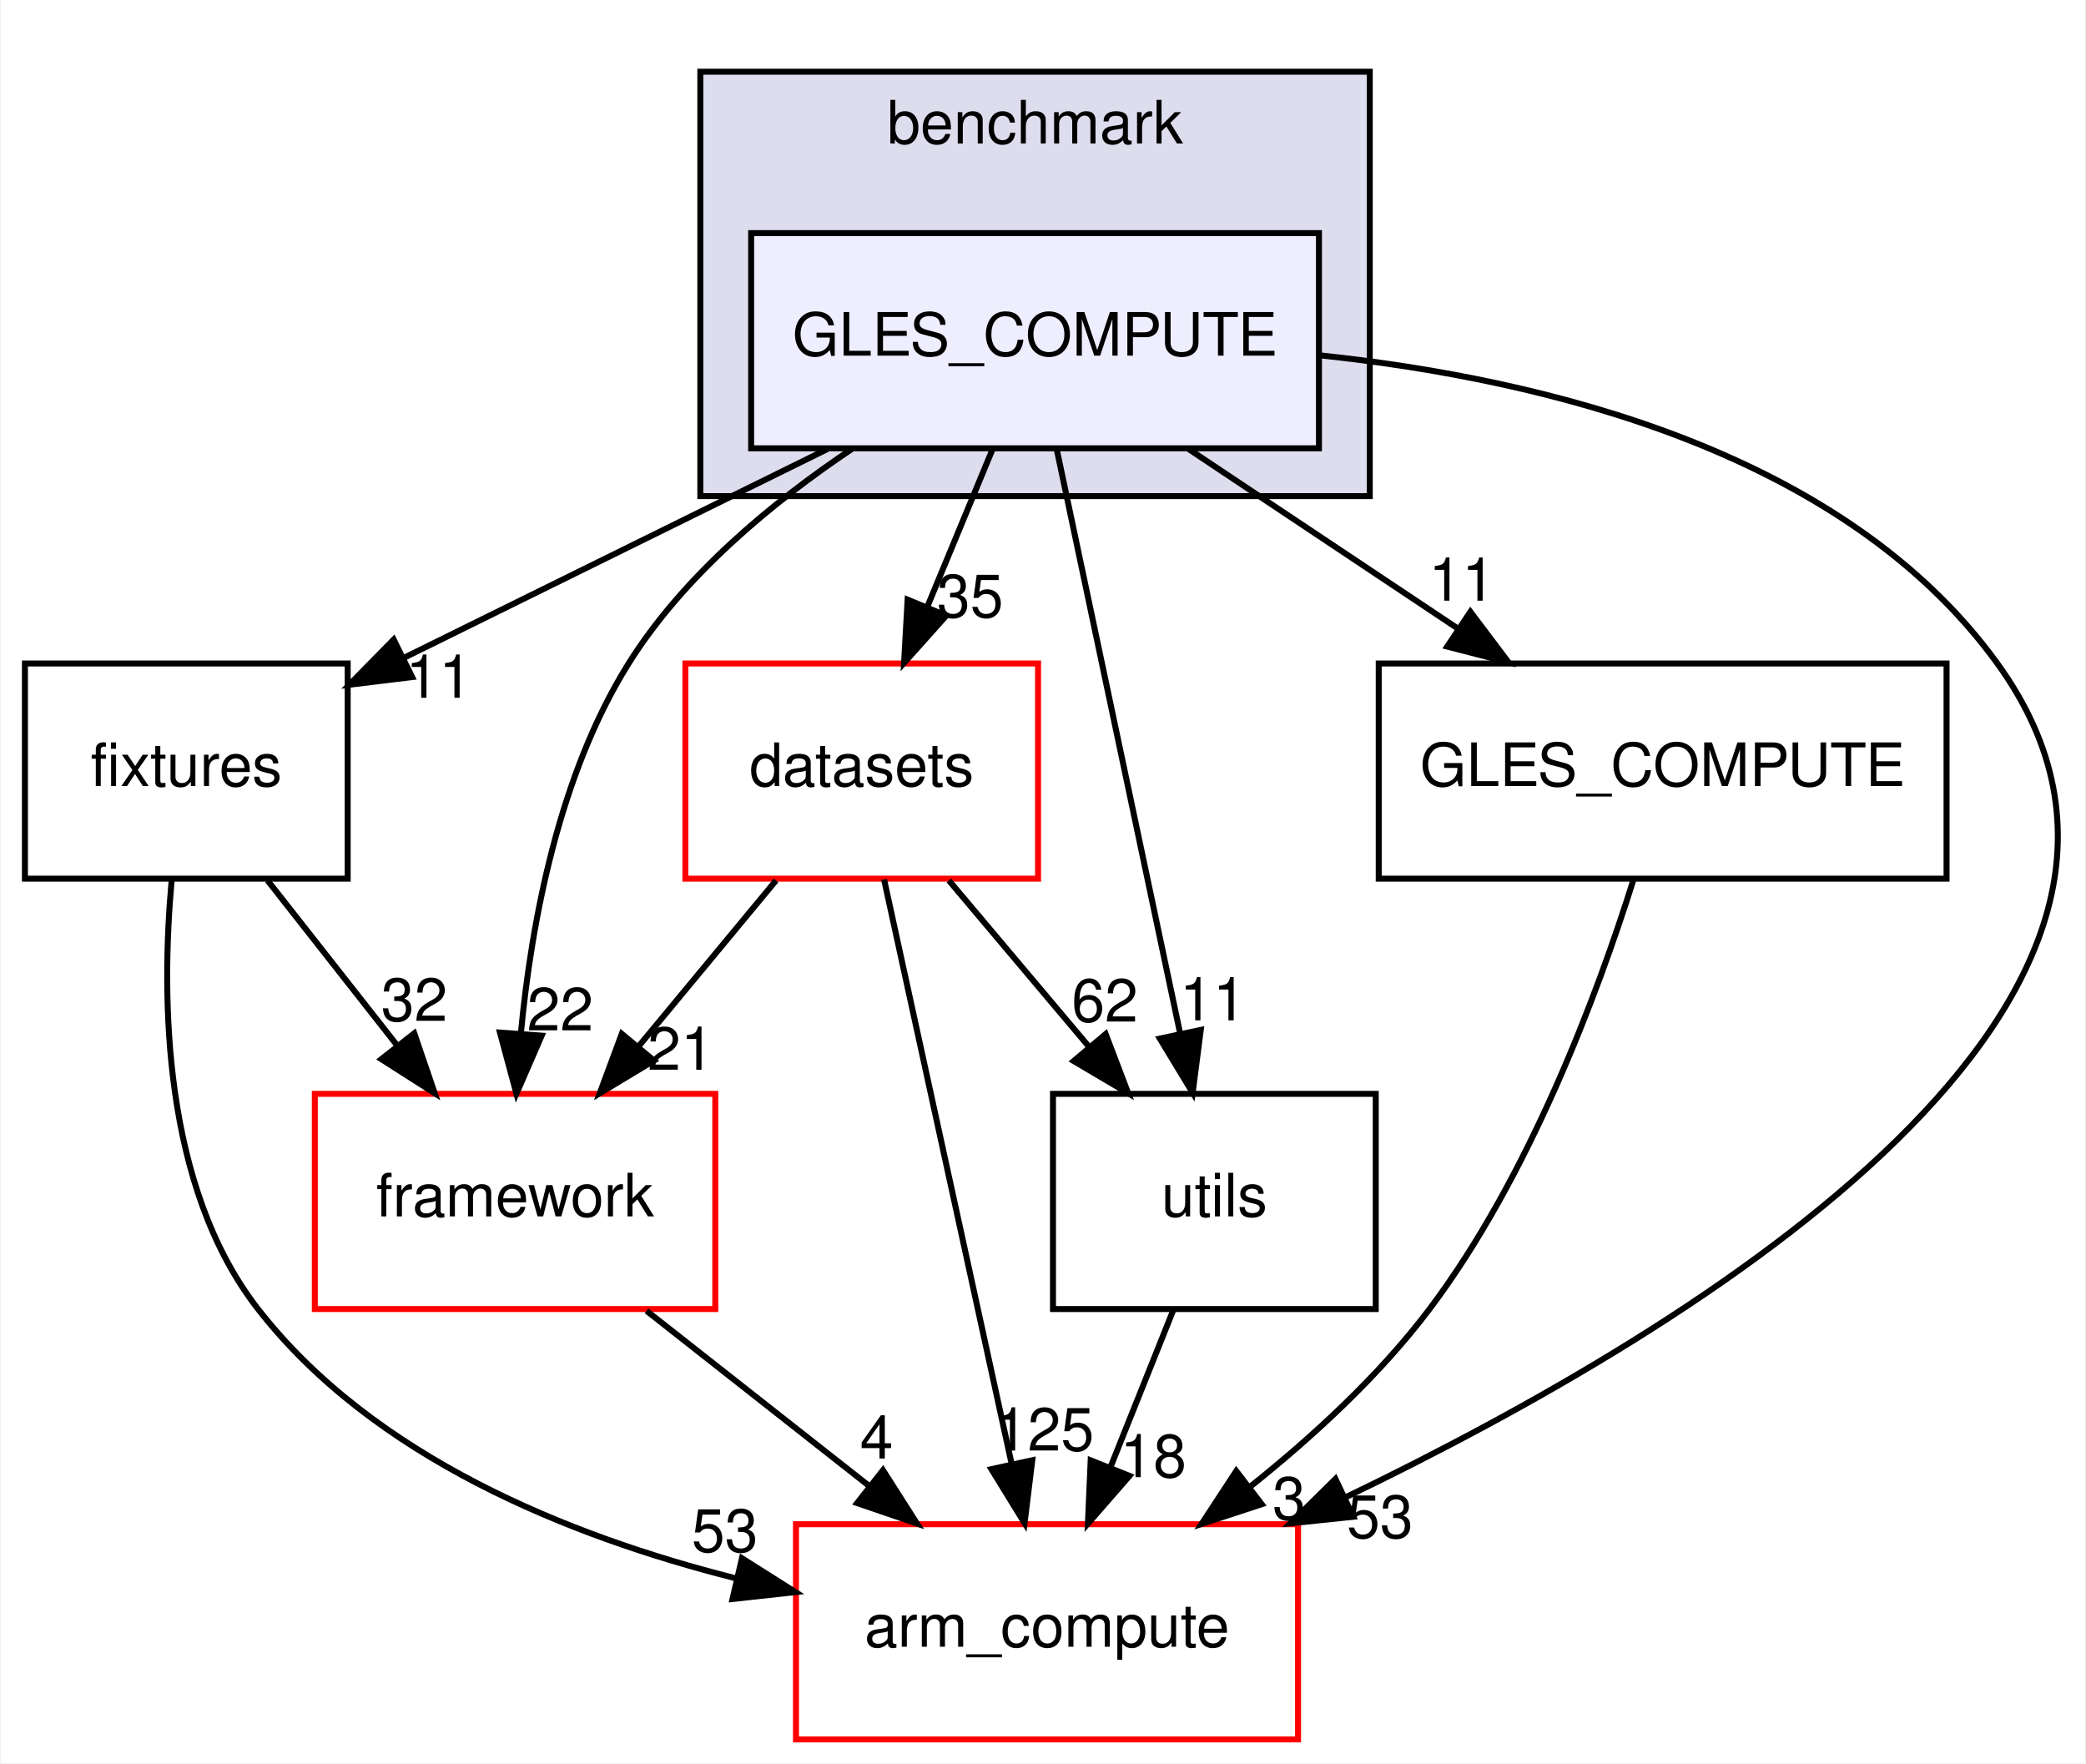
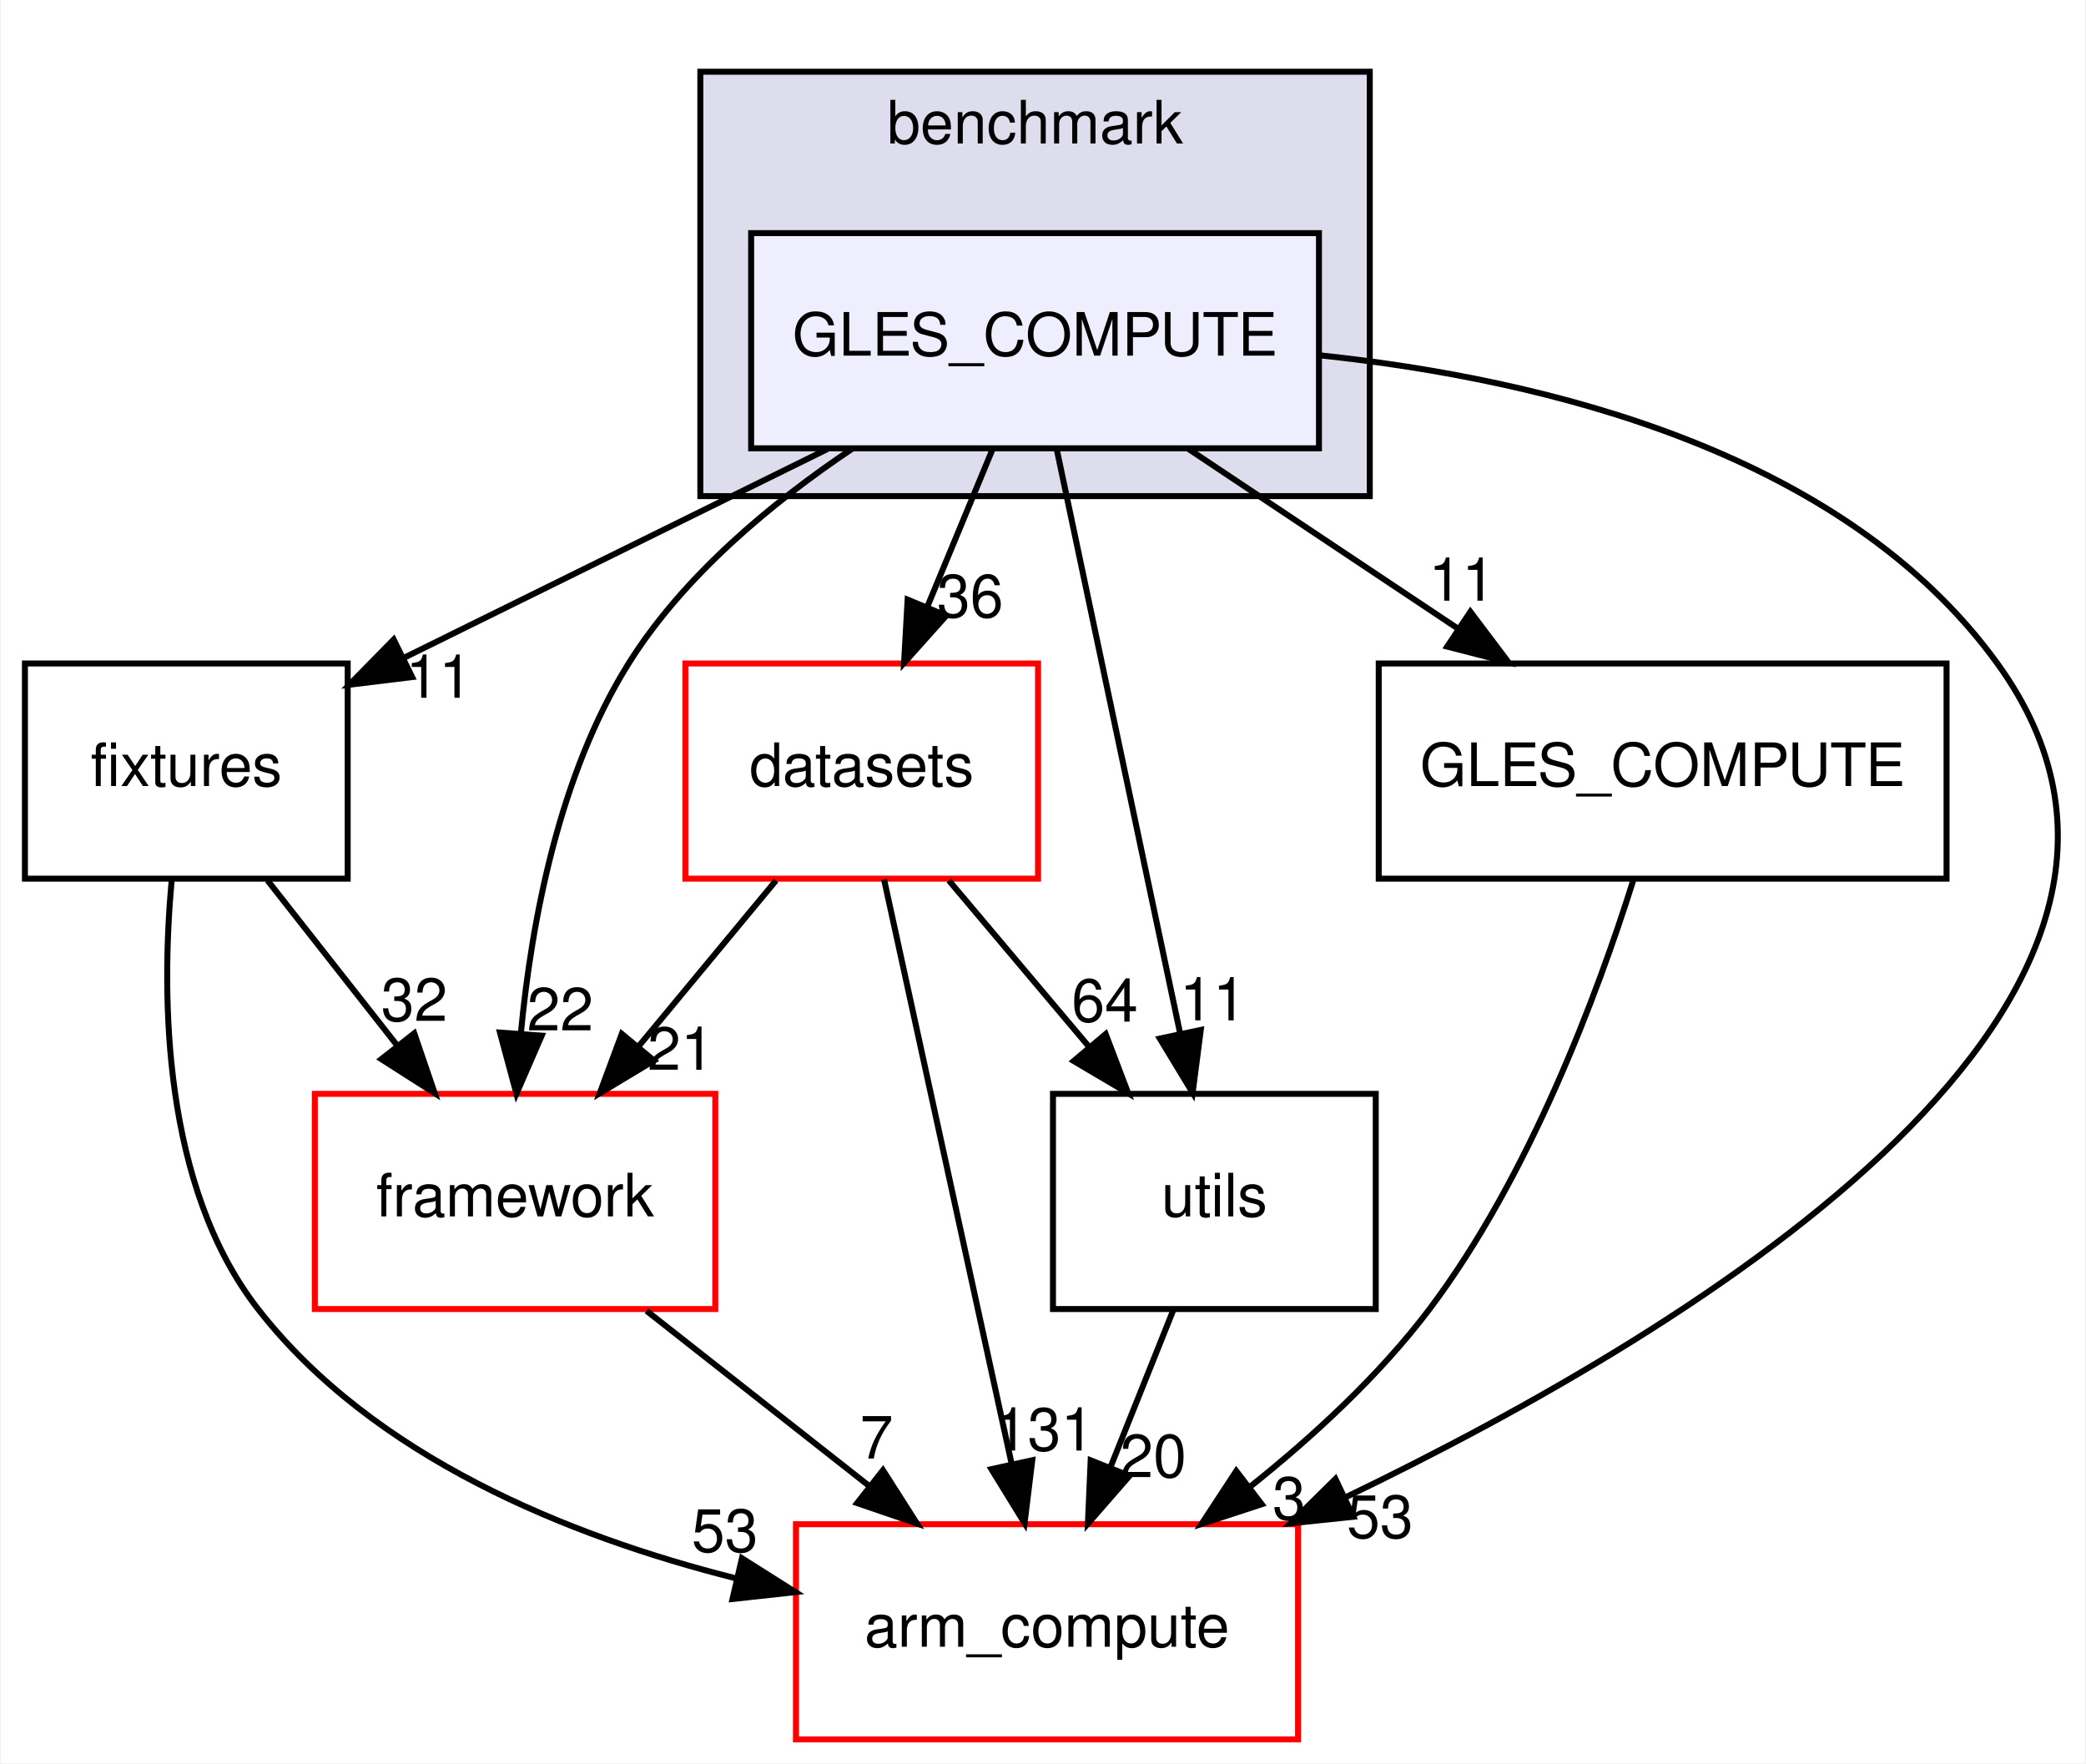
<svg xmlns="http://www.w3.org/2000/svg" xmlns:xlink="http://www.w3.org/1999/xlink" width="349pt" height="295pt" viewBox="0.00 0.00 348.66 295.00">
  <g id="graph0" class="graph" transform="scale(1 1) rotate(0) translate(4 291)">
    <polygon fill="white" stroke="none" points="-4,4 -4,-291 344.659,-291 344.659,4 -4,4" />
    <g id="clust1" class="cluster">
      <g id="a_clust1">
        <a xlink:href="dir_4f2df8950dc650bf7cf9176fae02facc.xhtml" target="_top" xlink:title="benchmark">
          <polygon fill="#ddddee" stroke="black" points="113,-208 113,-279 225,-279 225,-208 113,-208" />
          <text text-anchor="middle" x="169" y="-267" font-family="Helvetica,sans-Serif" font-size="10.00">benchmark</text>
        </a>
      </g>
    </g>
    <g id="node1" class="node">
      <g id="a_node1">
        <a xlink:href="dir_184f72a532a521c8d66e76d860c2010a.xhtml" target="_top" xlink:title="GLES_COMPUTE">
          <polygon fill="#eeeeff" stroke="black" points="216.5,-252 121.5,-252 121.5,-216 216.5,-216 216.5,-252" />
          <text text-anchor="middle" x="169" y="-231.5" font-family="Helvetica,sans-Serif" font-size="10.00">GLES_COMPUTE</text>
        </a>
      </g>
    </g>
    <g id="node2" class="node">
      <g id="a_node2">
        <a xlink:href="dir_2c6de6ea34a07f1d39b21bbdca535ee0.xhtml" target="_top" xlink:title="fixtures">
          <polygon fill="none" stroke="black" points="54,-180 0,-180 0,-144 54,-144 54,-180" />
          <text text-anchor="middle" x="27" y="-159.5" font-family="Helvetica,sans-Serif" font-size="10.00">fixtures</text>
        </a>
      </g>
    </g>
    <g id="edge9" class="edge">
      <path fill="none" stroke="black" d="M134.263,-215.876C112.806,-205.299 85.309,-191.744 63.528,-181.007" />
      <polygon fill="black" stroke="black" points="64.788,-177.726 54.271,-176.444 61.693,-184.005 64.788,-177.726" />
      <g id="a_edge9-headlabel">
-         <a xlink:href="dir_000050_000055.xhtml" target="_top" xlink:title="11">
+         <a xlink:href="dir_000052_000057.xhtml" target="_top" xlink:title="11">
          <text text-anchor="middle" x="69.268" y="-174.269" font-family="Helvetica,sans-Serif" font-size="10.00">11</text>
        </a>
      </g>
    </g>
    <g id="node3" class="node">
      <g id="a_node3">
        <a xlink:href="dir_cbdb8362360e11eafe2fa3bc74cf0ffd.xhtml" target="_top" xlink:title="utils">
          <polygon fill="none" stroke="black" points="226,-108 172,-108 172,-72 226,-72 226,-108" />
          <text text-anchor="middle" x="199" y="-87.5" font-family="Helvetica,sans-Serif" font-size="10.00">utils</text>
        </a>
      </g>
    </g>
    <g id="edge10" class="edge">
      <path fill="none" stroke="black" d="M172.619,-215.871C177.754,-191.564 187.207,-146.819 193.293,-118.013" />
      <polygon fill="black" stroke="black" points="196.726,-118.697 195.368,-108.189 189.877,-117.25 196.726,-118.697" />
      <g id="a_edge10-headlabel">
-         <a xlink:href="dir_000050_000021.xhtml" target="_top" xlink:title="11">
+         <a xlink:href="dir_000052_000023.xhtml" target="_top" xlink:title="11">
          <text text-anchor="middle" x="198.761" y="-120.301" font-family="Helvetica,sans-Serif" font-size="10.00">11</text>
        </a>
      </g>
    </g>
    <g id="node4" class="node">
      <g id="a_node4">
        <a xlink:href="dir_9e71e2da941d3cafc4d98a9f6ae3de4f.xhtml" target="_top" xlink:title="framework">
          <polygon fill="white" stroke="red" points="115.5,-108 48.5,-108 48.5,-72 115.5,-72 115.5,-108" />
          <text text-anchor="middle" x="82" y="-87.5" font-family="Helvetica,sans-Serif" font-size="10.00">framework</text>
        </a>
      </g>
    </g>
    <g id="edge11" class="edge">
      <path fill="none" stroke="black" d="M138.501,-215.987C125.042,-206.977 110.216,-194.715 101,-180 89.363,-161.419 84.759,-136.832 82.983,-118.209" />
      <polygon fill="black" stroke="black" points="86.458,-117.74 82.232,-108.024 79.477,-118.254 86.458,-117.74" />
      <g id="a_edge11-headlabel">
-         <a xlink:href="dir_000050_000020.xhtml" target="_top" xlink:title="22">
+         <a xlink:href="dir_000052_000022.xhtml" target="_top" xlink:title="22">
          <text text-anchor="middle" x="89.554" y="-118.616" font-family="Helvetica,sans-Serif" font-size="10.00">22</text>
        </a>
      </g>
    </g>
    <g id="node5" class="node">
      <g id="a_node5">
        <a xlink:href="dir_7365e77196b52ca311bb83f181e59b8c.xhtml" target="_top" xlink:title="GLES_COMPUTE">
          <polygon fill="none" stroke="black" points="321.5,-180 226.5,-180 226.5,-144 321.5,-144 321.5,-180" />
          <text text-anchor="middle" x="274" y="-159.5" font-family="Helvetica,sans-Serif" font-size="10.00">GLES_COMPUTE</text>
        </a>
      </g>
    </g>
    <g id="edge12" class="edge">
      <path fill="none" stroke="black" d="M194.686,-215.876C208.288,-206.808 225.172,-195.552 239.861,-185.759" />
      <polygon fill="black" stroke="black" points="241.836,-188.649 248.215,-180.19 237.953,-182.825 241.836,-188.649" />
      <g id="a_edge12-headlabel">
-         <a xlink:href="dir_000050_000058.xhtml" target="_top" xlink:title="11">
+         <a xlink:href="dir_000052_000060.xhtml" target="_top" xlink:title="11">
          <text text-anchor="middle" x="240.42" y="-190.505" font-family="Helvetica,sans-Serif" font-size="10.00">11</text>
        </a>
      </g>
    </g>
    <g id="node6" class="node">
      <g id="a_node6">
        <a xlink:href="dir_214608ef36d61442cb2b0c1c4e9a7def.xhtml" target="_top" xlink:title="arm_compute">
          <polygon fill="white" stroke="red" points="213,-36 129,-36 129,-0 213,-0 213,-36" />
          <text text-anchor="middle" x="171" y="-15.5" font-family="Helvetica,sans-Serif" font-size="10.00">arm_compute</text>
        </a>
      </g>
    </g>
    <g id="edge13" class="edge">
      <path fill="none" stroke="black" d="M216.775,-231.54C254.31,-227.567 304.383,-215.403 330,-180 370.305,-124.299 281.187,-69.51 220.769,-40.419" />
      <polygon fill="black" stroke="black" points="222.25,-37.248 211.712,-36.146 219.262,-43.579 222.25,-37.248" />
      <g id="a_edge13-headlabel">
-         <a xlink:href="dir_000050_000000.xhtml" target="_top" xlink:title="53">
+         <a xlink:href="dir_000052_000000.xhtml" target="_top" xlink:title="53">
          <text text-anchor="middle" x="226.712" y="-33.714" font-family="Helvetica,sans-Serif" font-size="10.00">53</text>
        </a>
      </g>
    </g>
    <g id="node7" class="node">
      <g id="a_node7">
        <a xlink:href="dir_e13277e8d7d14f3f15e64267bfca6477.xhtml" target="_top" xlink:title="datasets">
          <polygon fill="white" stroke="red" points="169.5,-180 110.5,-180 110.5,-144 169.5,-144 169.5,-180" />
          <text text-anchor="middle" x="140" y="-159.5" font-family="Helvetica,sans-Serif" font-size="10.00">datasets</text>
        </a>
      </g>
    </g>
    <g id="edge14" class="edge">
      <path fill="none" stroke="black" d="M161.831,-215.697C158.565,-207.813 154.626,-198.304 150.998,-189.546" />
      <polygon fill="black" stroke="black" points="154.147,-188.003 147.086,-180.104 147.68,-190.683 154.147,-188.003" />
      <g id="a_edge14-headlabel">
-         <a xlink:href="dir_000050_000060.xhtml" target="_top" xlink:title="35">
-           <text text-anchor="middle" x="158.146" y="-187.738" font-family="Helvetica,sans-Serif" font-size="10.00">35</text>
+         <a xlink:href="dir_000052_000062.xhtml" target="_top" xlink:title="36">
+           <text text-anchor="middle" x="158.146" y="-187.738" font-family="Helvetica,sans-Serif" font-size="10.00">36</text>
        </a>
      </g>
    </g>
    <g id="edge1" class="edge">
      <path fill="none" stroke="black" d="M40.596,-143.697C47.123,-135.389 55.068,-125.277 62.247,-116.141" />
      <polygon fill="black" stroke="black" points="65.135,-118.13 68.561,-108.104 59.63,-113.805 65.135,-118.13" />
      <g id="a_edge1-headlabel">
-         <a xlink:href="dir_000055_000020.xhtml" target="_top" xlink:title="32">
+         <a xlink:href="dir_000057_000022.xhtml" target="_top" xlink:title="32">
          <text text-anchor="middle" x="65.147" y="-120.211" font-family="Helvetica,sans-Serif" font-size="10.00">32</text>
        </a>
      </g>
    </g>
    <g id="edge2" class="edge">
      <path fill="none" stroke="black" d="M24.543,-143.658C22.772,-124.16 23.005,-92.545 39,-72 58.253,-47.27 90.859,-34.034 118.846,-26.973" />
      <polygon fill="black" stroke="black" points="119.962,-30.308 128.915,-24.642 118.383,-23.488 119.962,-30.308" />
      <g id="a_edge2-headlabel">
-         <a xlink:href="dir_000055_000000.xhtml" target="_top" xlink:title="53">
+         <a xlink:href="dir_000057_000000.xhtml" target="_top" xlink:title="53">
          <text text-anchor="middle" x="117.101" y="-31.384" font-family="Helvetica,sans-Serif" font-size="10.00">53</text>
        </a>
      </g>
    </g>
    <g id="edge3" class="edge">
      <path fill="none" stroke="black" d="M192.079,-71.697C188.925,-63.813 185.122,-54.304 181.619,-45.546" />
      <polygon fill="black" stroke="black" points="184.805,-44.089 177.842,-36.104 178.306,-46.689 184.805,-44.089" />
      <g id="a_edge3-headlabel">
-         <a xlink:href="dir_000021_000000.xhtml" target="_top" xlink:title="18">
-           <text text-anchor="middle" x="188.777" y="-43.872" font-family="Helvetica,sans-Serif" font-size="10.00">18</text>
+         <a xlink:href="dir_000023_000000.xhtml" target="_top" xlink:title="20">
+           <text text-anchor="middle" x="188.777" y="-43.872" font-family="Helvetica,sans-Serif" font-size="10.00">20</text>
        </a>
      </g>
    </g>
    <g id="edge4" class="edge">
      <path fill="none" stroke="black" d="M104,-71.697C115.209,-62.881 129.002,-52.032 141.154,-42.474" />
      <polygon fill="black" stroke="black" points="143.557,-45.038 149.253,-36.104 139.229,-39.535 143.557,-45.038" />
      <g id="a_edge4-headlabel">
-         <a xlink:href="dir_000020_000000.xhtml" target="_top" xlink:title="4">
-           <text text-anchor="middle" x="142.487" y="-46.991" font-family="Helvetica,sans-Serif" font-size="10.00">4</text>
+         <a xlink:href="dir_000022_000000.xhtml" target="_top" xlink:title="7">
+           <text text-anchor="middle" x="142.487" y="-46.991" font-family="Helvetica,sans-Serif" font-size="10.00">7</text>
        </a>
      </g>
    </g>
    <g id="edge5" class="edge">
      <path fill="none" stroke="black" d="M269.072,-143.682C263.115,-124.773 251.758,-94.225 235,-72 226.625,-60.893 215.48,-50.634 204.839,-42.16" />
      <polygon fill="black" stroke="black" points="206.921,-39.347 196.855,-36.044 202.664,-44.904 206.921,-39.347" />
      <g id="a_edge5-headlabel">
-         <a xlink:href="dir_000058_000000.xhtml" target="_top" xlink:title="3">
+         <a xlink:href="dir_000060_000000.xhtml" target="_top" xlink:title="3">
          <text text-anchor="middle" x="211.502" y="-36.779" font-family="Helvetica,sans-Serif" font-size="10.00">3</text>
        </a>
      </g>
    </g>
    <g id="edge6" class="edge">
      <path fill="none" stroke="black" d="M154.584,-143.697C161.658,-135.305 170.283,-125.07 178.045,-115.861" />
      <polygon fill="black" stroke="black" points="180.815,-118.006 184.583,-108.104 175.463,-113.495 180.815,-118.006" />
      <g id="a_edge6-headlabel">
-         <a xlink:href="dir_000060_000021.xhtml" target="_top" xlink:title="62">
-           <text text-anchor="middle" x="180.669" y="-120.085" font-family="Helvetica,sans-Serif" font-size="10.00">62</text>
+         <a xlink:href="dir_000062_000023.xhtml" target="_top" xlink:title="64">
+           <text text-anchor="middle" x="180.669" y="-120.085" font-family="Helvetica,sans-Serif" font-size="10.00">64</text>
        </a>
      </g>
    </g>
    <g id="edge7" class="edge">
      <path fill="none" stroke="black" d="M125.663,-143.697C118.709,-135.305 110.23,-125.07 102.599,-115.861" />
      <polygon fill="black" stroke="black" points="105.247,-113.571 96.172,-108.104 99.857,-118.038 105.247,-113.571" />
      <g id="a_edge7-headlabel">
-         <a xlink:href="dir_000060_000020.xhtml" target="_top" xlink:title="21">
+         <a xlink:href="dir_000062_000022.xhtml" target="_top" xlink:title="21">
          <text text-anchor="middle" x="109.727" y="-112.028" font-family="Helvetica,sans-Serif" font-size="10.00">21</text>
        </a>
      </g>
    </g>
    <g id="edge8" class="edge">
      <path fill="none" stroke="black" d="M143.739,-143.871C149.046,-119.564 158.814,-74.819 165.103,-46.013" />
      <polygon fill="black" stroke="black" points="168.534,-46.706 167.247,-36.189 161.695,-45.213 168.534,-46.706" />
      <g id="a_edge8-headlabel">
-         <a xlink:href="dir_000060_000000.xhtml" target="_top" xlink:title="125">
-           <text text-anchor="middle" x="170.541" y="-48.323" font-family="Helvetica,sans-Serif" font-size="10.00">125</text>
+         <a xlink:href="dir_000062_000000.xhtml" target="_top" xlink:title="131">
+           <text text-anchor="middle" x="170.541" y="-48.323" font-family="Helvetica,sans-Serif" font-size="10.00">131</text>
        </a>
      </g>
    </g>
  </g>
</svg>
